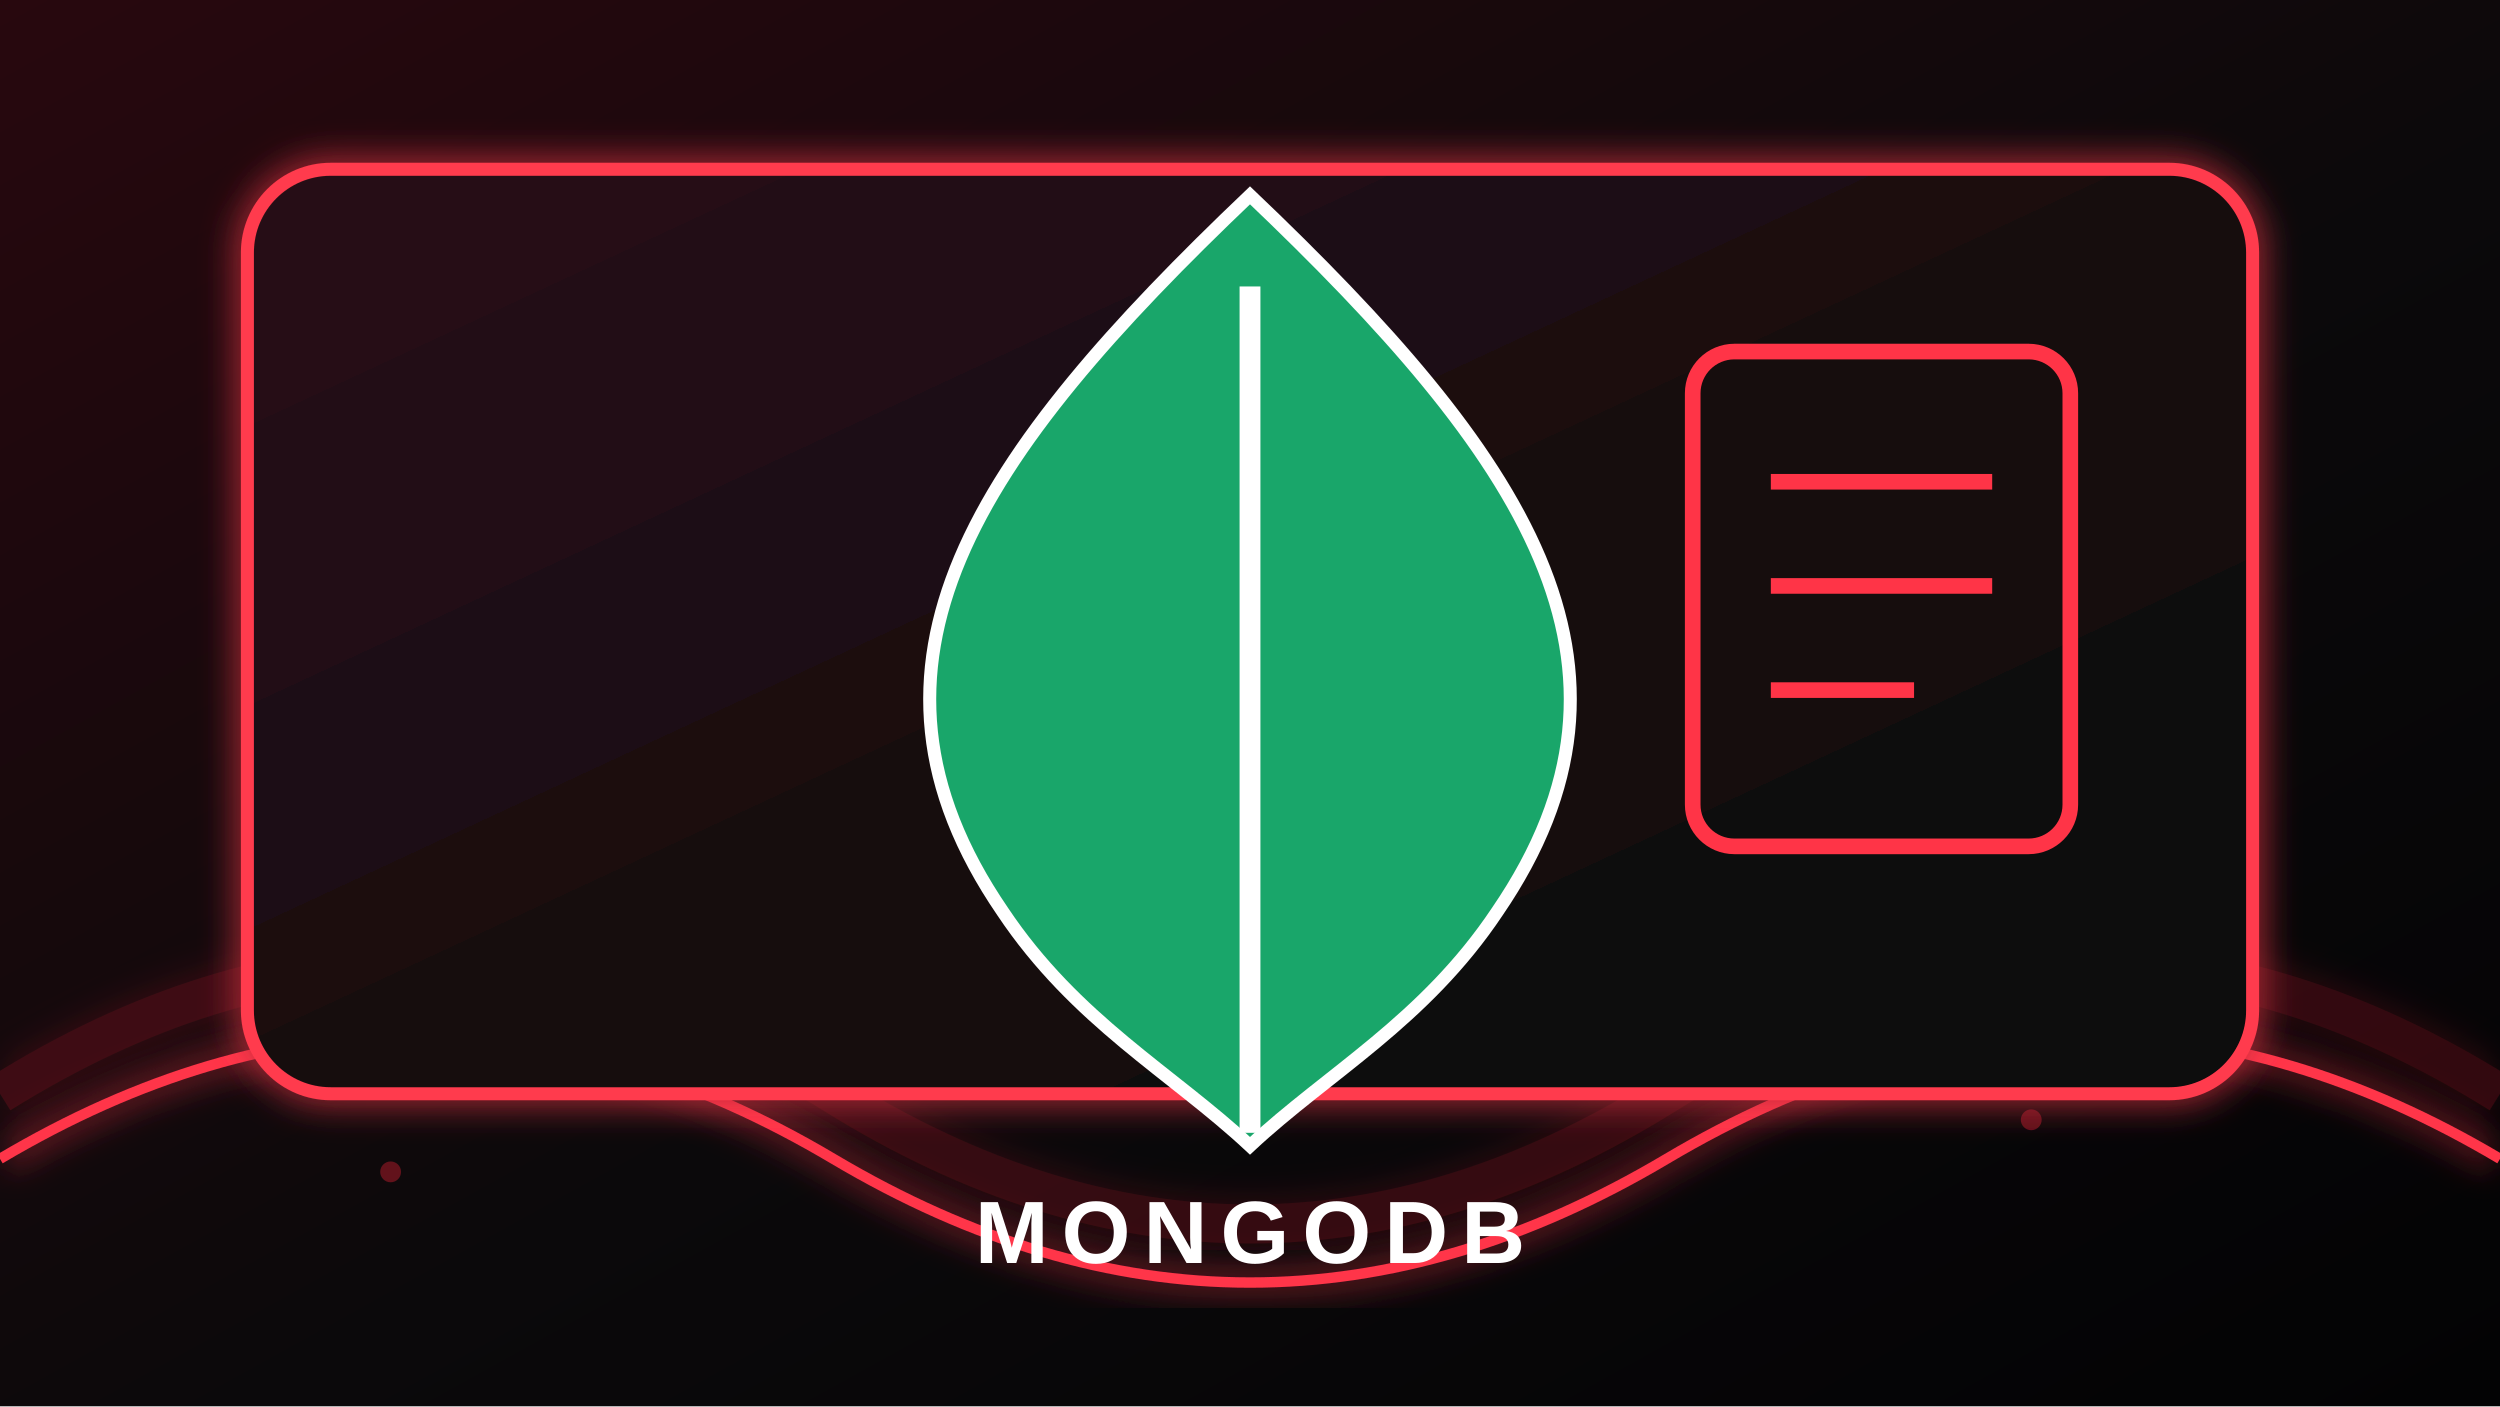
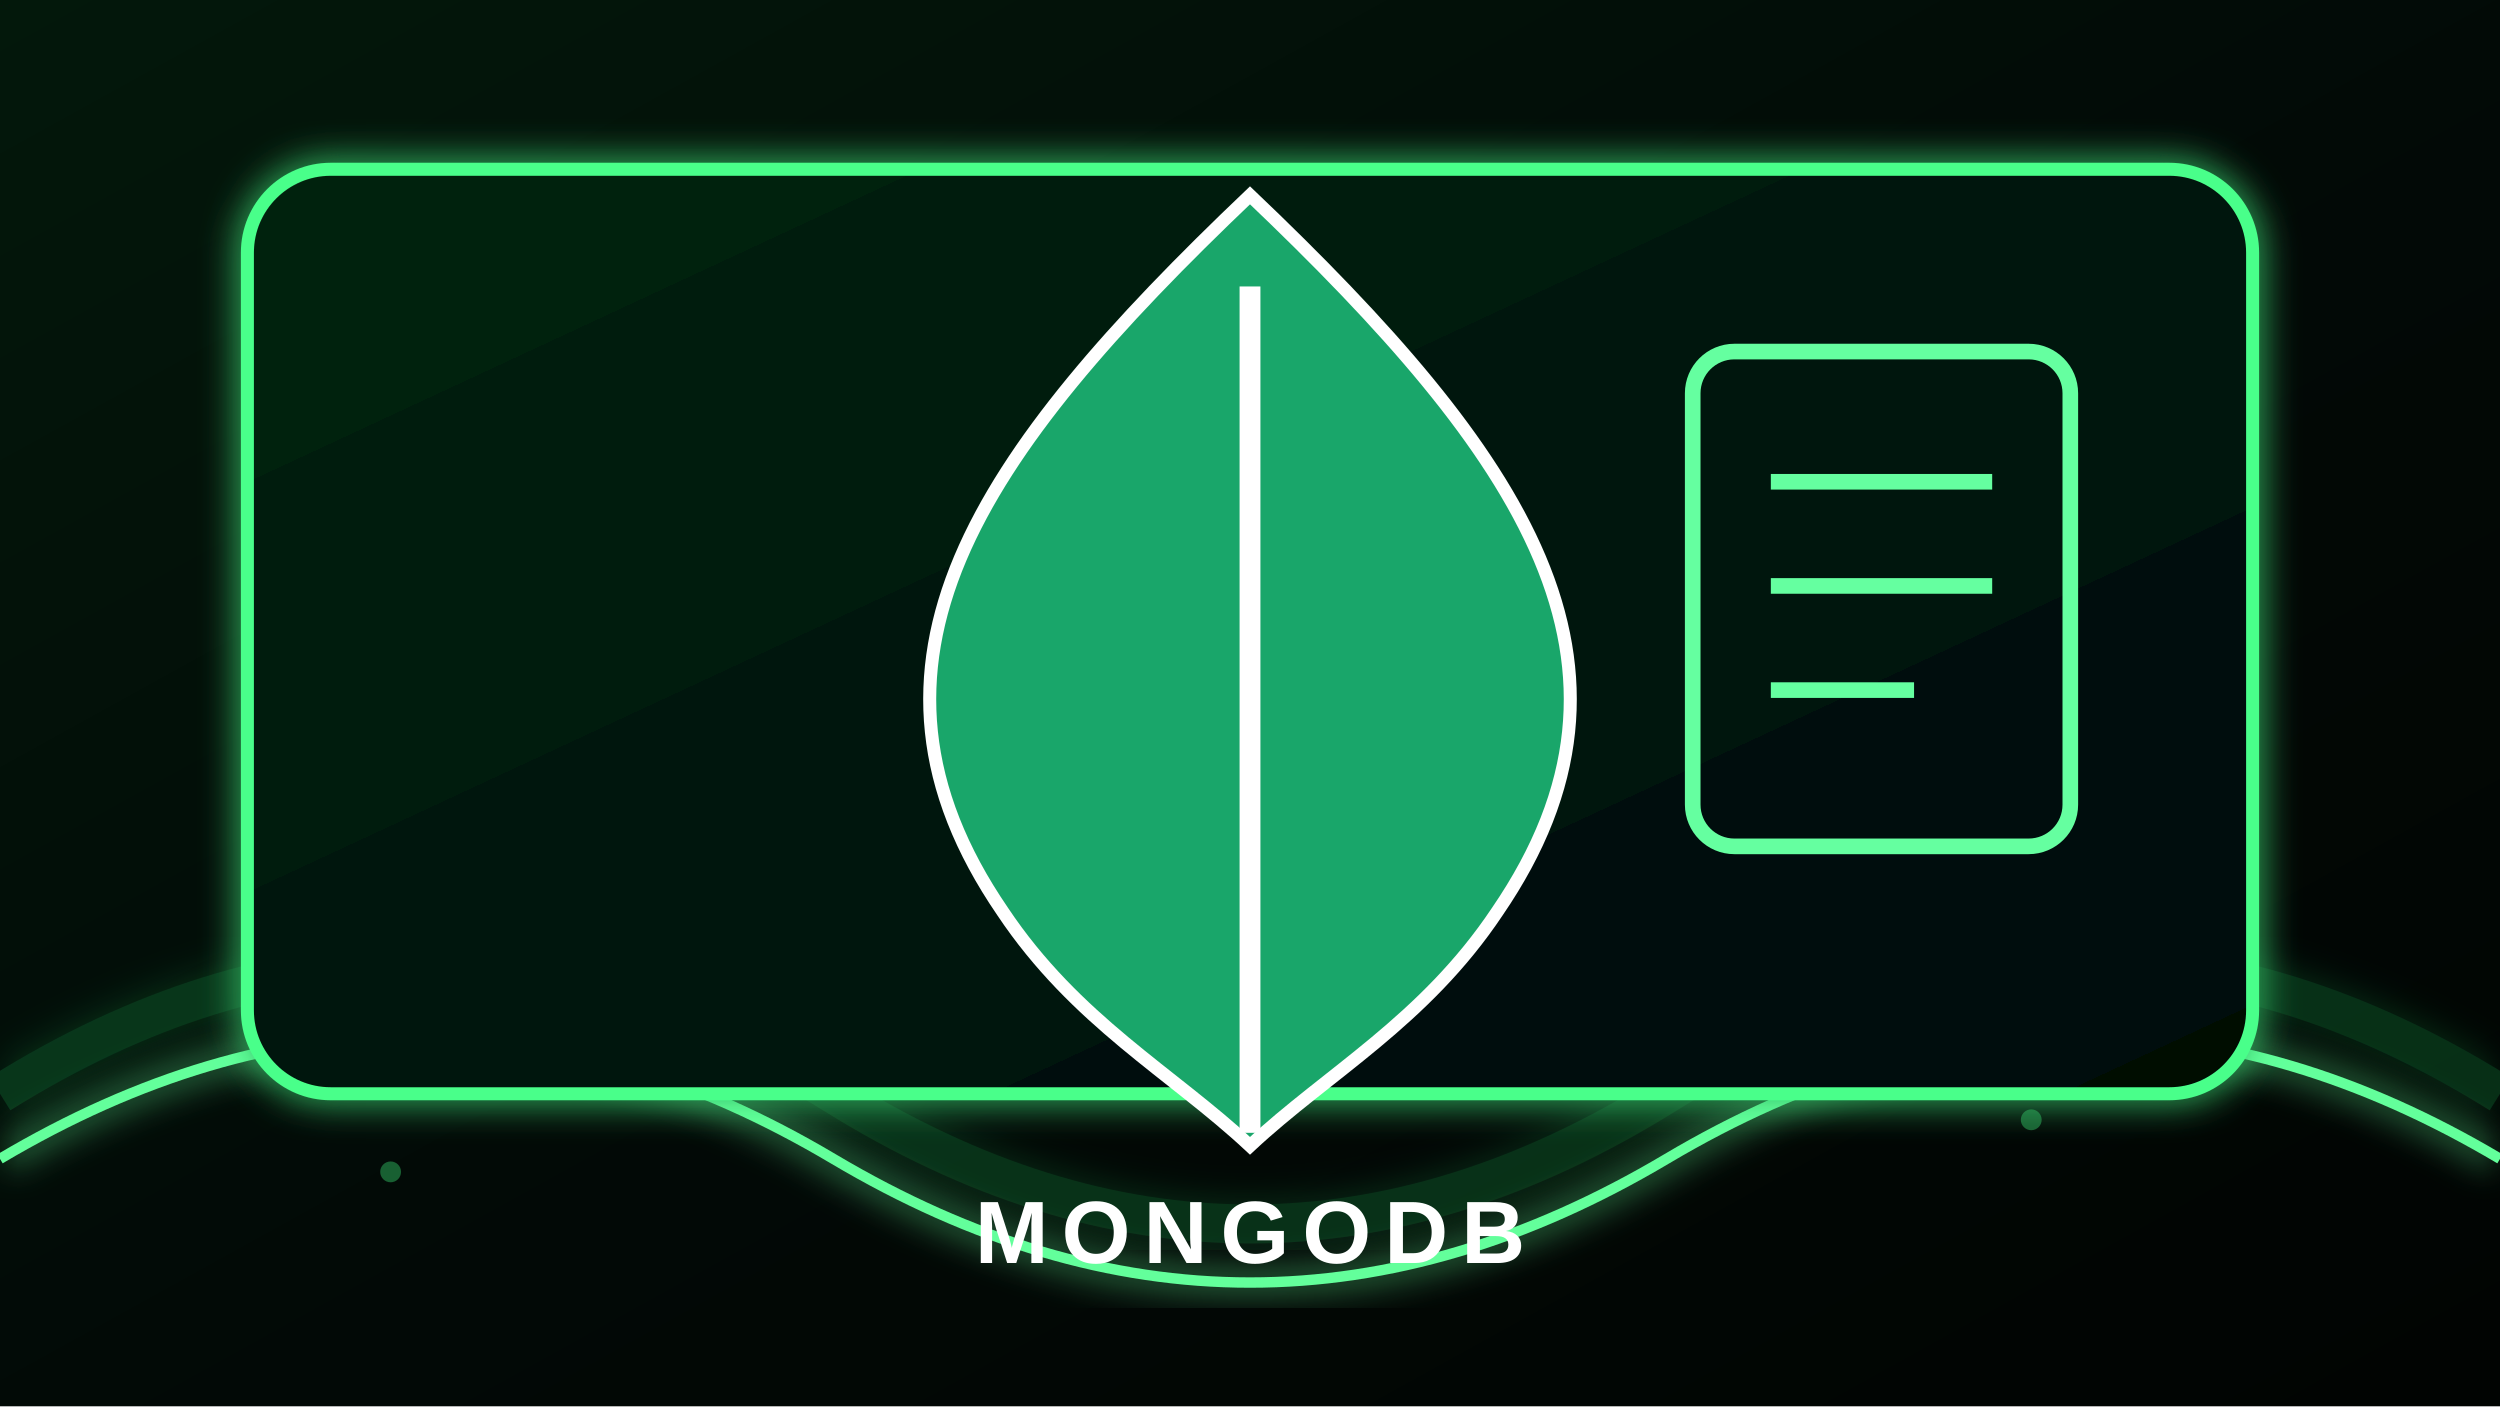
<svg xmlns="http://www.w3.org/2000/svg" width="960" height="540" viewBox="0 0 960 540">
  <defs>
    <linearGradient id="bg" x2="1" y2="1">
-       <stop stop-color="#28080e" />
-       <stop offset=".55" stop-color="#0b090b" />
-       <stop offset="1" stop-color="#030304" />
+       <stop stop-color="#03180b" />
+       <stop offset=".55" stop-color="#020906" />
+       <stop offset="1" stop-color="#010402" />
    </linearGradient>
    <linearGradient id="panel" x2="1" y2="1">
-       <stop stop-color="#291116" />
-       <stop offset="1" stop-color="#08090b" />
+       <stop stop-color="#062411" />
+       <stop offset="1" stop-color="#020906" />
    </linearGradient>
    <filter id="glow">
      <feGaussianBlur stdDeviation="7" result="b" />
      <feMerge>
        <feMergeNode in="b" />
        <feMergeNode in="SourceGraphic" />
      </feMerge>
    </filter>
  </defs>
  <rect width="960" height="540" fill="url(#bg)" />
-   <g opacity=".35" fill="#ff2339">
+   <g opacity=".35" fill="#42ff83">
    <circle cx="110" cy="90" r="5" />
    <circle cx="850" cy="80" r="7" />
    <circle cx="780" cy="430" r="4" />
    <circle cx="150" cy="450" r="4" />
  </g>
-   <path d="M0 420 Q160 320 320 420T640 420T960 420" fill="none" stroke="#ff1e35" stroke-width="15" opacity=".18" filter="url(#glow)" />
-   <path d="M0 445 Q160 350 320 445T640 445T960 445" fill="none" stroke="#ff3548" stroke-width="4" filter="url(#glow)" />
-   <rect x="95" y="65" width="770" height="355" rx="32" fill="url(#panel)" stroke="#ff3a4d" stroke-width="5" filter="url(#glow)" />
+   <path d="M0 420 Q160 320 320 420T640 420T960 420" fill="none" stroke="#20ed70" stroke-width="15" opacity=".18" filter="url(#glow)" />
+   <path d="M0 445 Q160 350 320 445T640 445T960 445" fill="none" stroke="#63ff9b" stroke-width="4" filter="url(#glow)" />
+   <rect x="95" y="65" width="770" height="355" rx="32" fill="url(#panel)" stroke="#48ff8a" stroke-width="5" filter="url(#glow)" />
  <g>
    <path d="M480 75c-105 100-160 180-95 275 28 42 65 62 95 90 30-28 67-48 95-90 65-95 10-175-95-275z" fill="#19a66a" stroke="#fff" stroke-width="5" />
    <path d="M480 110v325" stroke="#fff" stroke-width="8" />
-     <g fill="none" stroke="#ff3447" stroke-width="6">
+     <g fill="none" stroke="#65ffa0" stroke-width="6">
      <rect x="650" y="135" width="145" height="190" rx="16" />
      <path d="M680 185h85M680 225h85M680 265h55" />
    </g>
  </g>
  <text x="480" y="485" text-anchor="middle" font-family="Arial,sans-serif" font-size="34" font-weight="700" letter-spacing="5" fill="#fff">MONGODB</text>
</svg>
